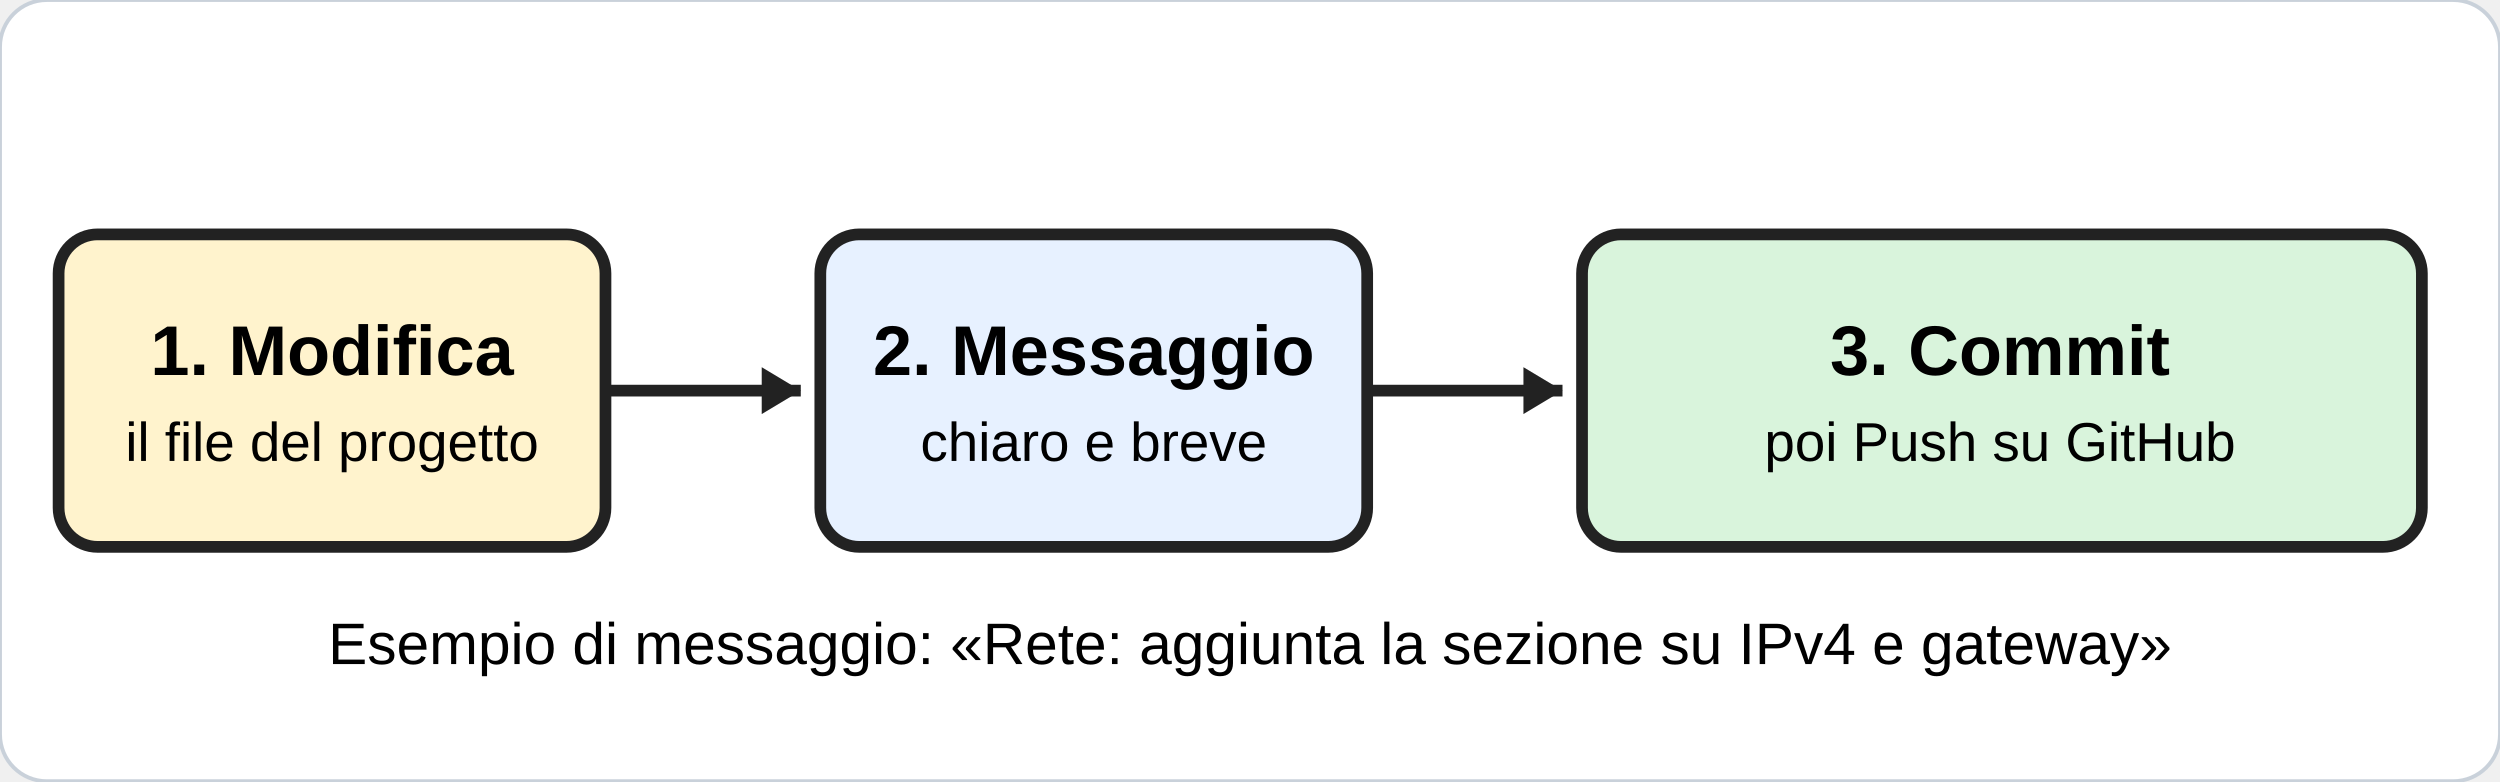
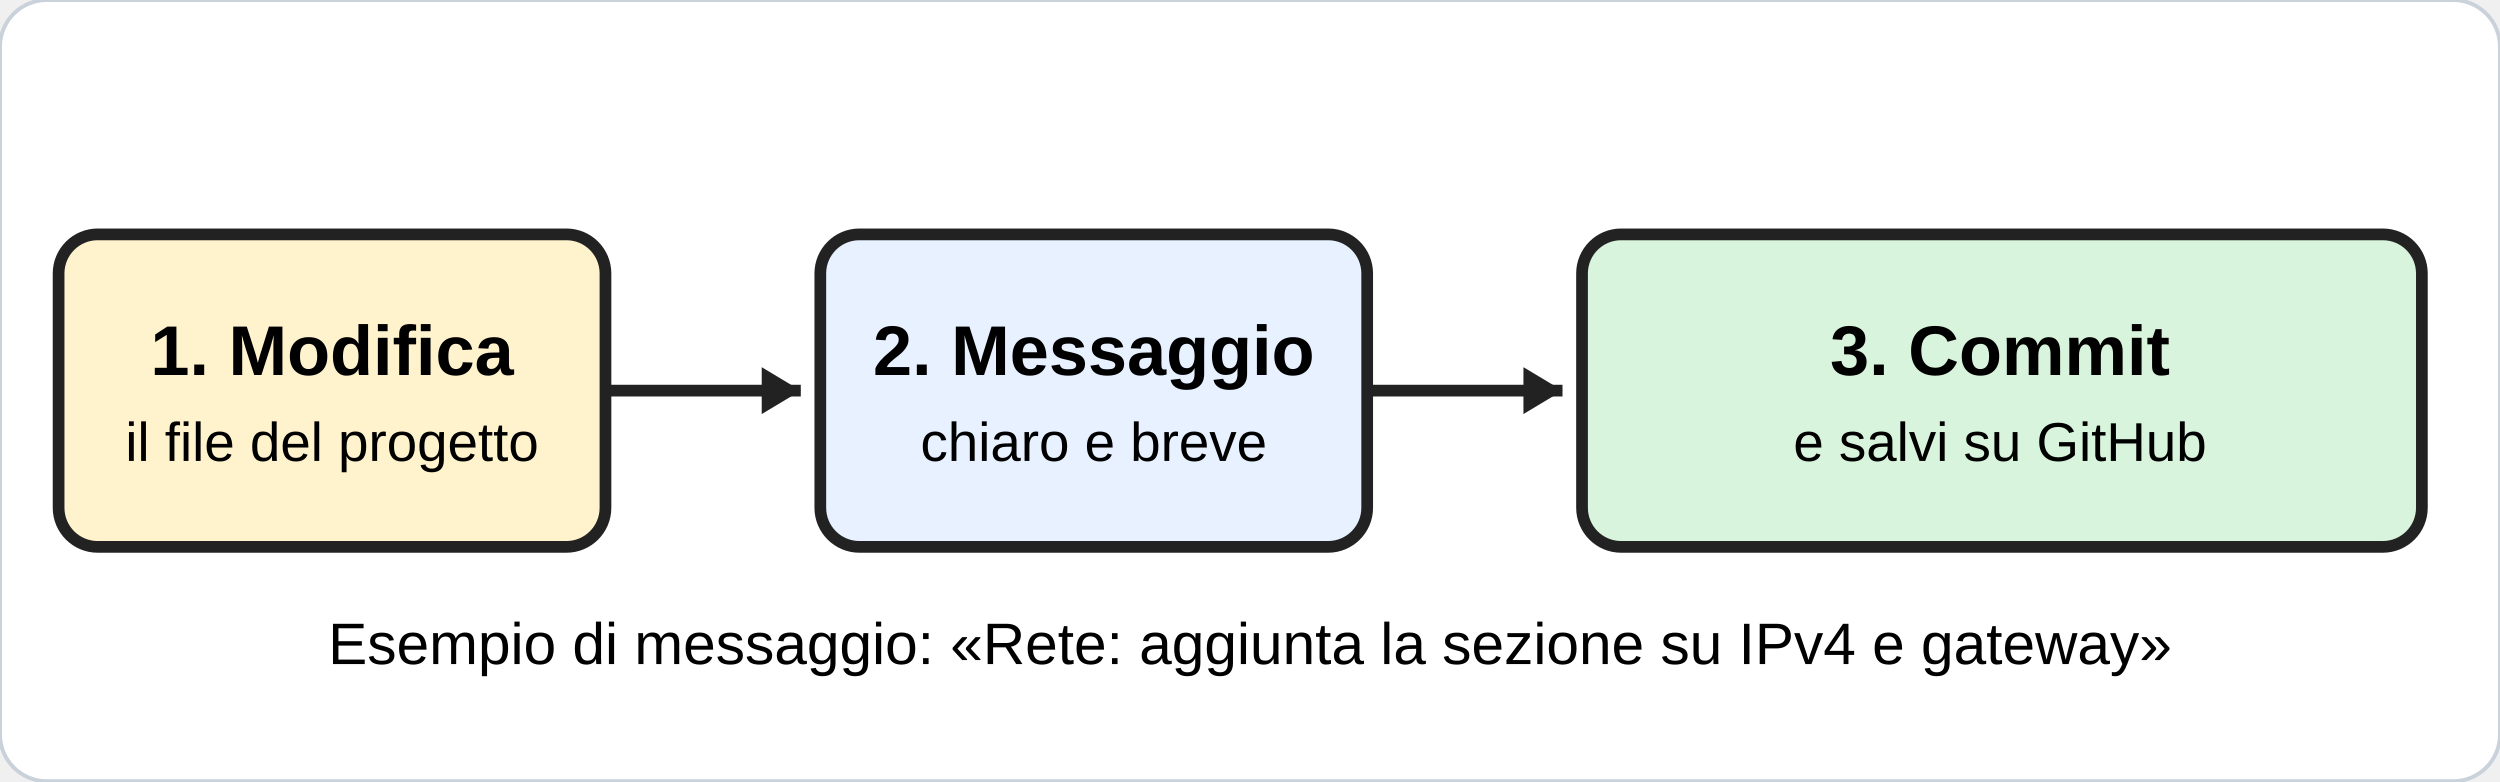
<svg xmlns="http://www.w3.org/2000/svg" viewBox="0 0 640 200" width="640" height="200" role="img" aria-label="Tre passi: modifica, messaggio, commit" font-family="Segoe UI,Arial,sans-serif">
  <rect width="640" height="200" fill="#fff" stroke="#c9d1da" rx="12" />
  <rect x="15" y="60" width="140" height="80" rx="10" fill="#fff3cd" stroke="#222" stroke-width="3" />
  <text x="85" y="96" text-anchor="middle" font-size="18" font-weight="700">1. Modifica</text>
  <text x="85" y="118" text-anchor="middle" font-size="14">il file del progetto</text>
  <line x1="155" y1="100" x2="205" y2="100" stroke="#222" stroke-width="3" />
  <polygon points="205,100 195,94 195,106" fill="#222" />
  <rect x="210" y="60" width="140" height="80" rx="10" fill="#e7f1ff" stroke="#222" stroke-width="3" />
  <text x="280" y="96" text-anchor="middle" font-size="18" font-weight="700">2. Messaggio</text>
  <text x="280" y="118" text-anchor="middle" font-size="14">chiaro e breve</text>
  <line x1="350" y1="100" x2="400" y2="100" stroke="#222" stroke-width="3" />
  <polygon points="400,100 390,94 390,106" fill="#222" />
  <rect x="405" y="60" width="215" height="80" rx="10" fill="#d9f4dc" stroke="#222" stroke-width="3" />
  <text x="512" y="96" text-anchor="middle" font-size="18" font-weight="700">3. Commit</text>
-   <text x="512" y="118" text-anchor="middle" font-size="14">poi Push su GitHub</text>
+   <text x="512" y="118" text-anchor="middle" font-size="14">e salvi su GitHub</text>
  <text x="320" y="170" text-anchor="middle" font-size="15">Esempio di messaggio: «Rete: aggiunta la sezione su IPv4 e gateway»</text>
</svg>
